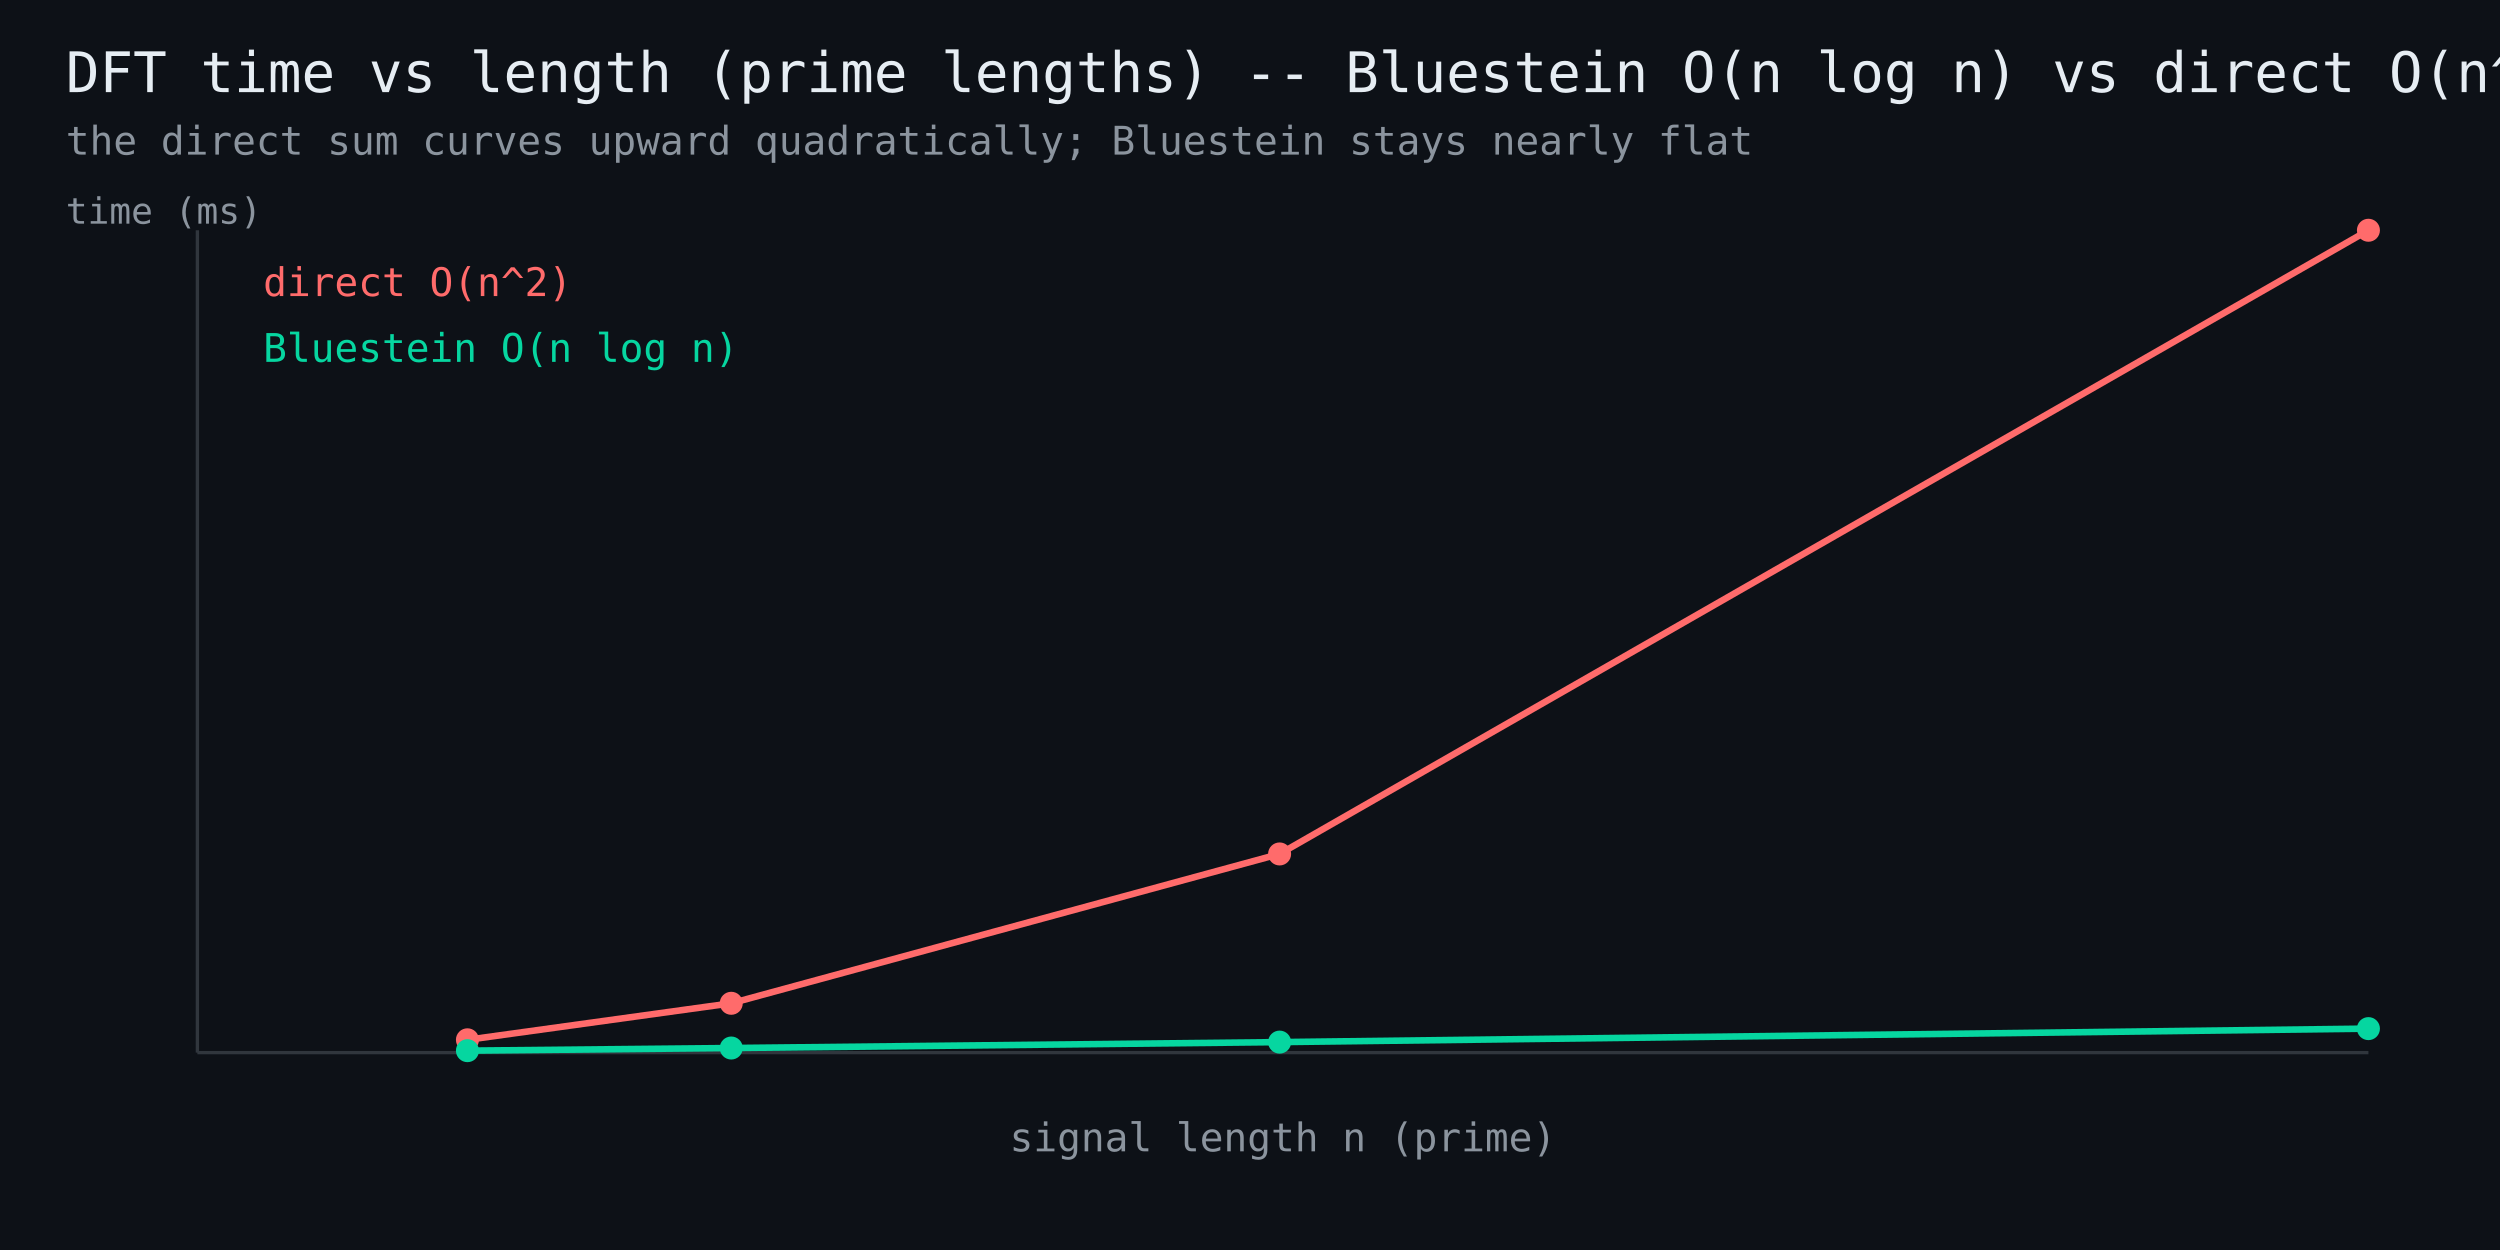
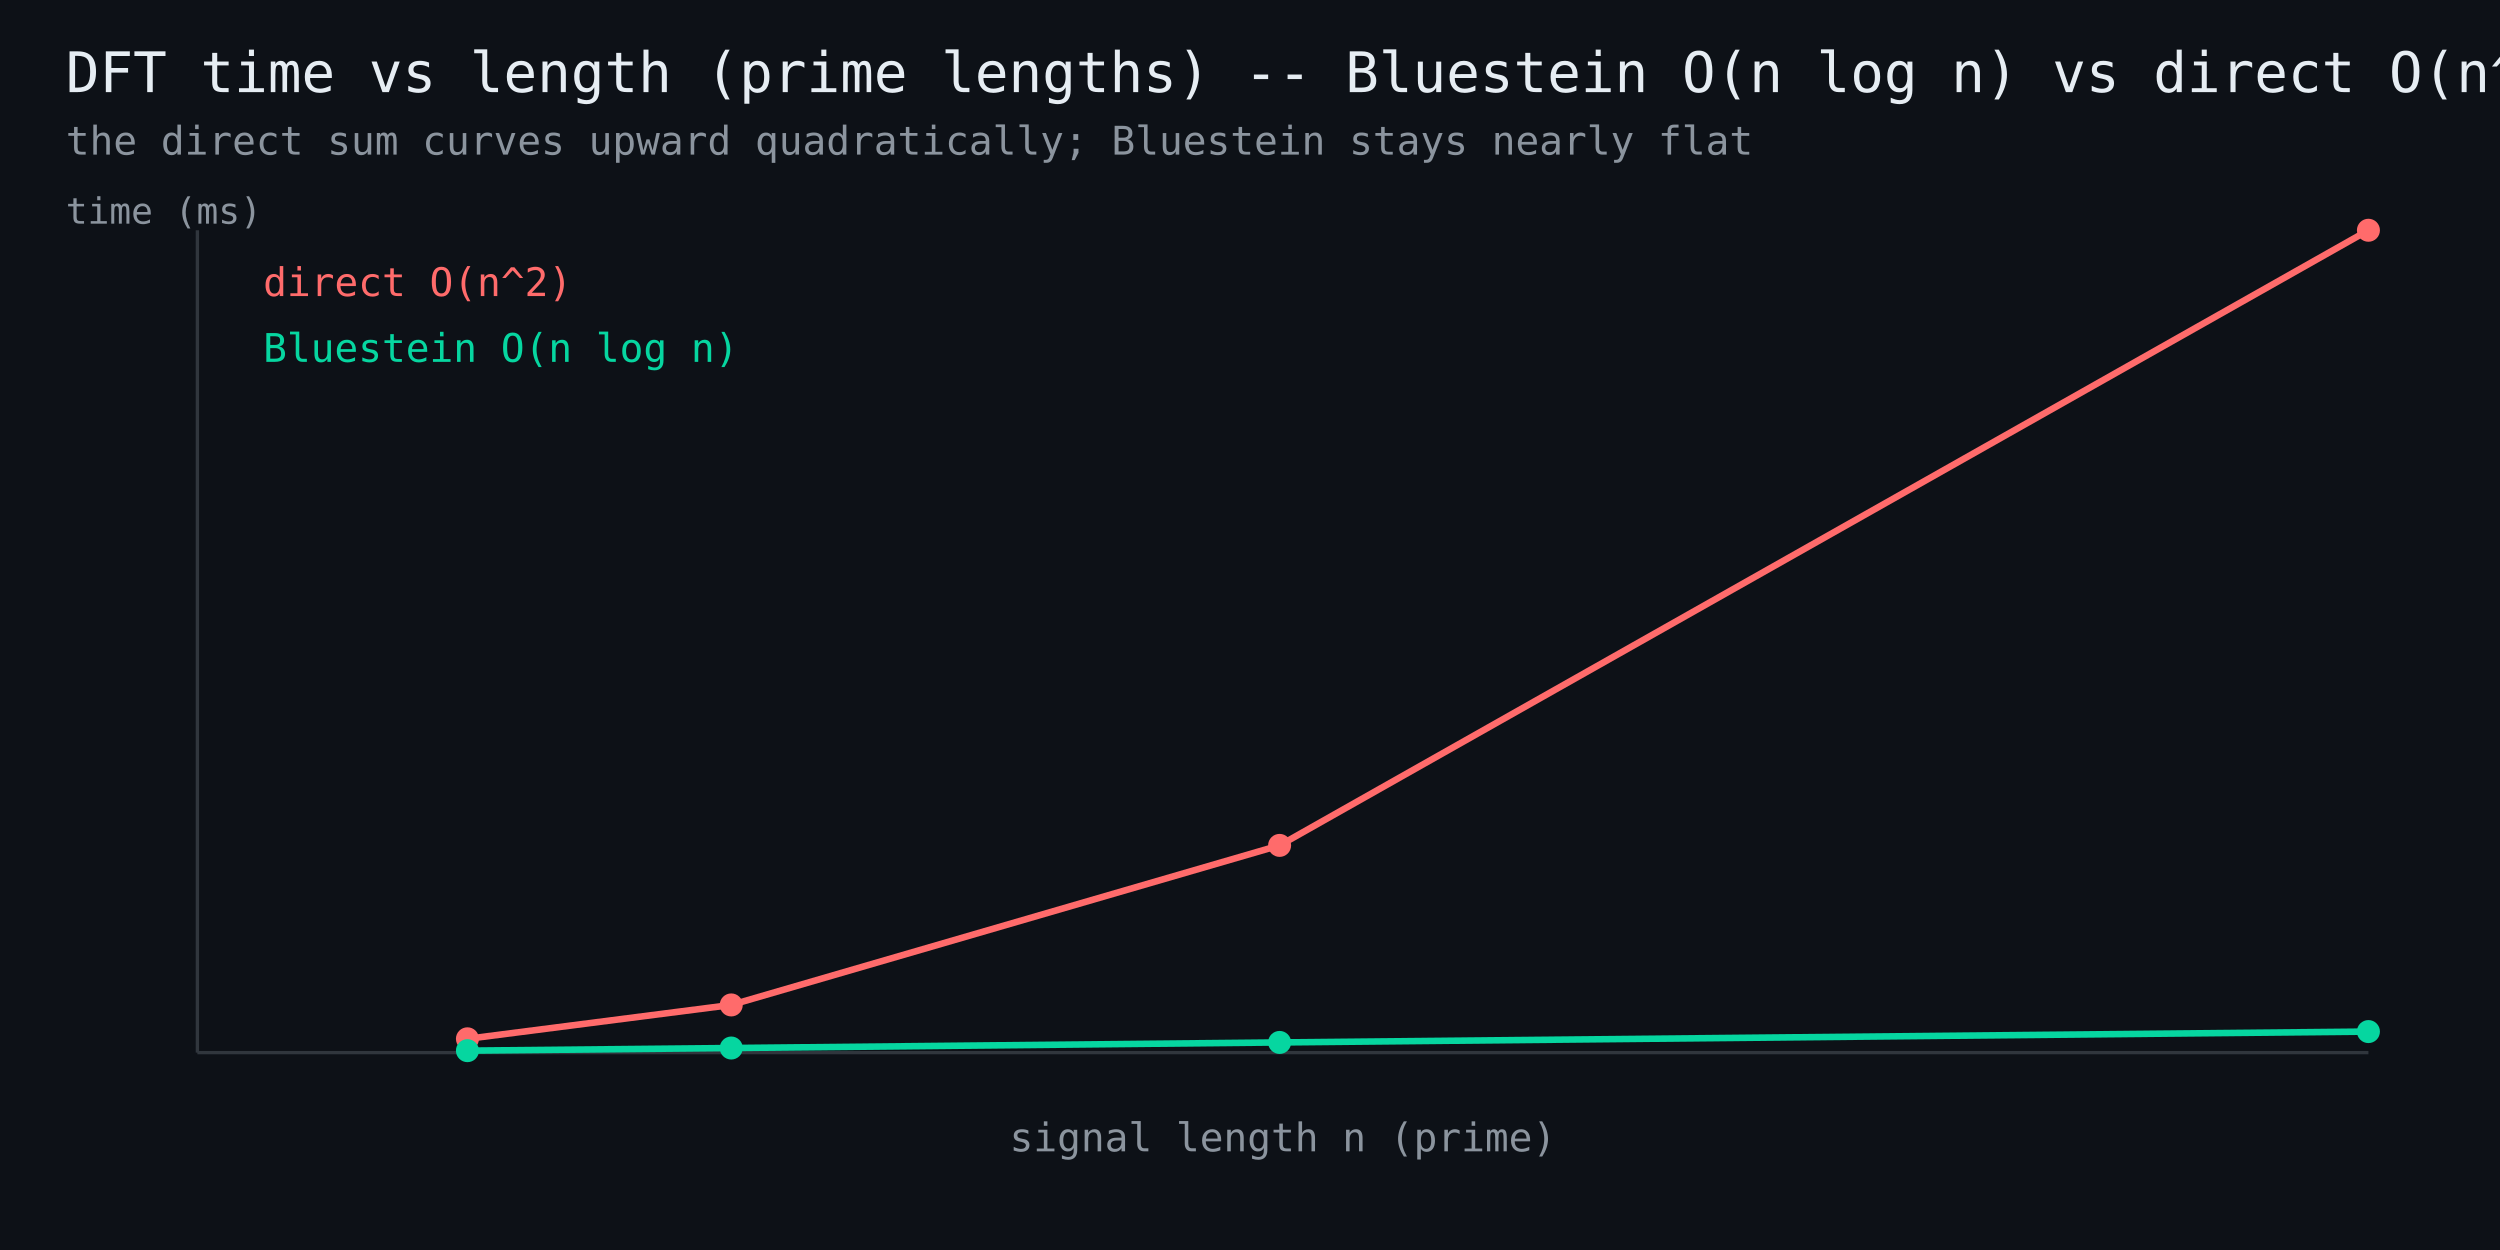
<svg xmlns="http://www.w3.org/2000/svg" width="760" height="380" viewBox="0 0 760 380" font-family="monospace">
  <rect width="760" height="380" fill="#0d1117" />
  <text x="20" y="28" fill="#e6edf3" font-size="17">DFT time vs length (prime lengths) -- Bluestein O(n log n) vs direct O(n^2)</text>
  <text x="20" y="47" fill="#8b949e" font-size="12">the direct sum curves upward quadratically; Bluestein stays nearly flat</text>
  <line x1="60" y1="320" x2="720" y2="320" stroke="#30363d" stroke-width="1" />
  <line x1="60" y1="320" x2="60" y2="70" stroke="#30363d" stroke-width="1" />
-   <polyline points="142.1,316.1 222.3,305.0 389.0,259.6 720.0,70.0" fill="none" stroke="#ff6b6b" stroke-width="2" />
-   <circle cx="142.1" cy="316.1" r="3.5" fill="#ff6b6b" />
-   <circle cx="222.3" cy="305.0" r="3.5" fill="#ff6b6b" />
-   <circle cx="389.0" cy="259.6" r="3.5" fill="#ff6b6b" />
+   <polyline points="142.1,315.8 222.3,305.5 389.0,257.0 720.0,70.0" fill="none" stroke="#ff6b6b" stroke-width="2" />
+   <circle cx="142.1" cy="315.8" r="3.5" fill="#ff6b6b" />
+   <circle cx="222.3" cy="305.5" r="3.5" fill="#ff6b6b" />
+   <circle cx="389.0" cy="257.0" r="3.5" fill="#ff6b6b" />
  <circle cx="720.0" cy="70.0" r="3.5" fill="#ff6b6b" />
  <text x="80" y="90" fill="#ff6b6b" font-size="12">direct O(n^2)</text>
-   <polyline points="142.1,319.4 222.3,318.6 389.0,316.8 720.0,312.7" fill="none" stroke="#06d6a0" stroke-width="2" />
+   <polyline points="142.1,319.4 222.3,318.6 389.0,316.9 720.0,313.6" fill="none" stroke="#06d6a0" stroke-width="2" />
  <circle cx="142.1" cy="319.4" r="3.5" fill="#06d6a0" />
  <circle cx="222.3" cy="318.6" r="3.5" fill="#06d6a0" />
-   <circle cx="389.0" cy="316.8" r="3.5" fill="#06d6a0" />
-   <circle cx="720.0" cy="312.7" r="3.5" fill="#06d6a0" />
+   <circle cx="389.0" cy="316.9" r="3.5" fill="#06d6a0" />
+   <circle cx="720.0" cy="313.6" r="3.5" fill="#06d6a0" />
  <text x="80" y="110" fill="#06d6a0" font-size="12">Bluestein O(n log n)</text>
  <text x="390" y="350" fill="#8b949e" font-size="12" text-anchor="middle">signal length n (prime)</text>
  <text x="20" y="68" fill="#8b949e" font-size="11">time (ms)</text>
</svg>
